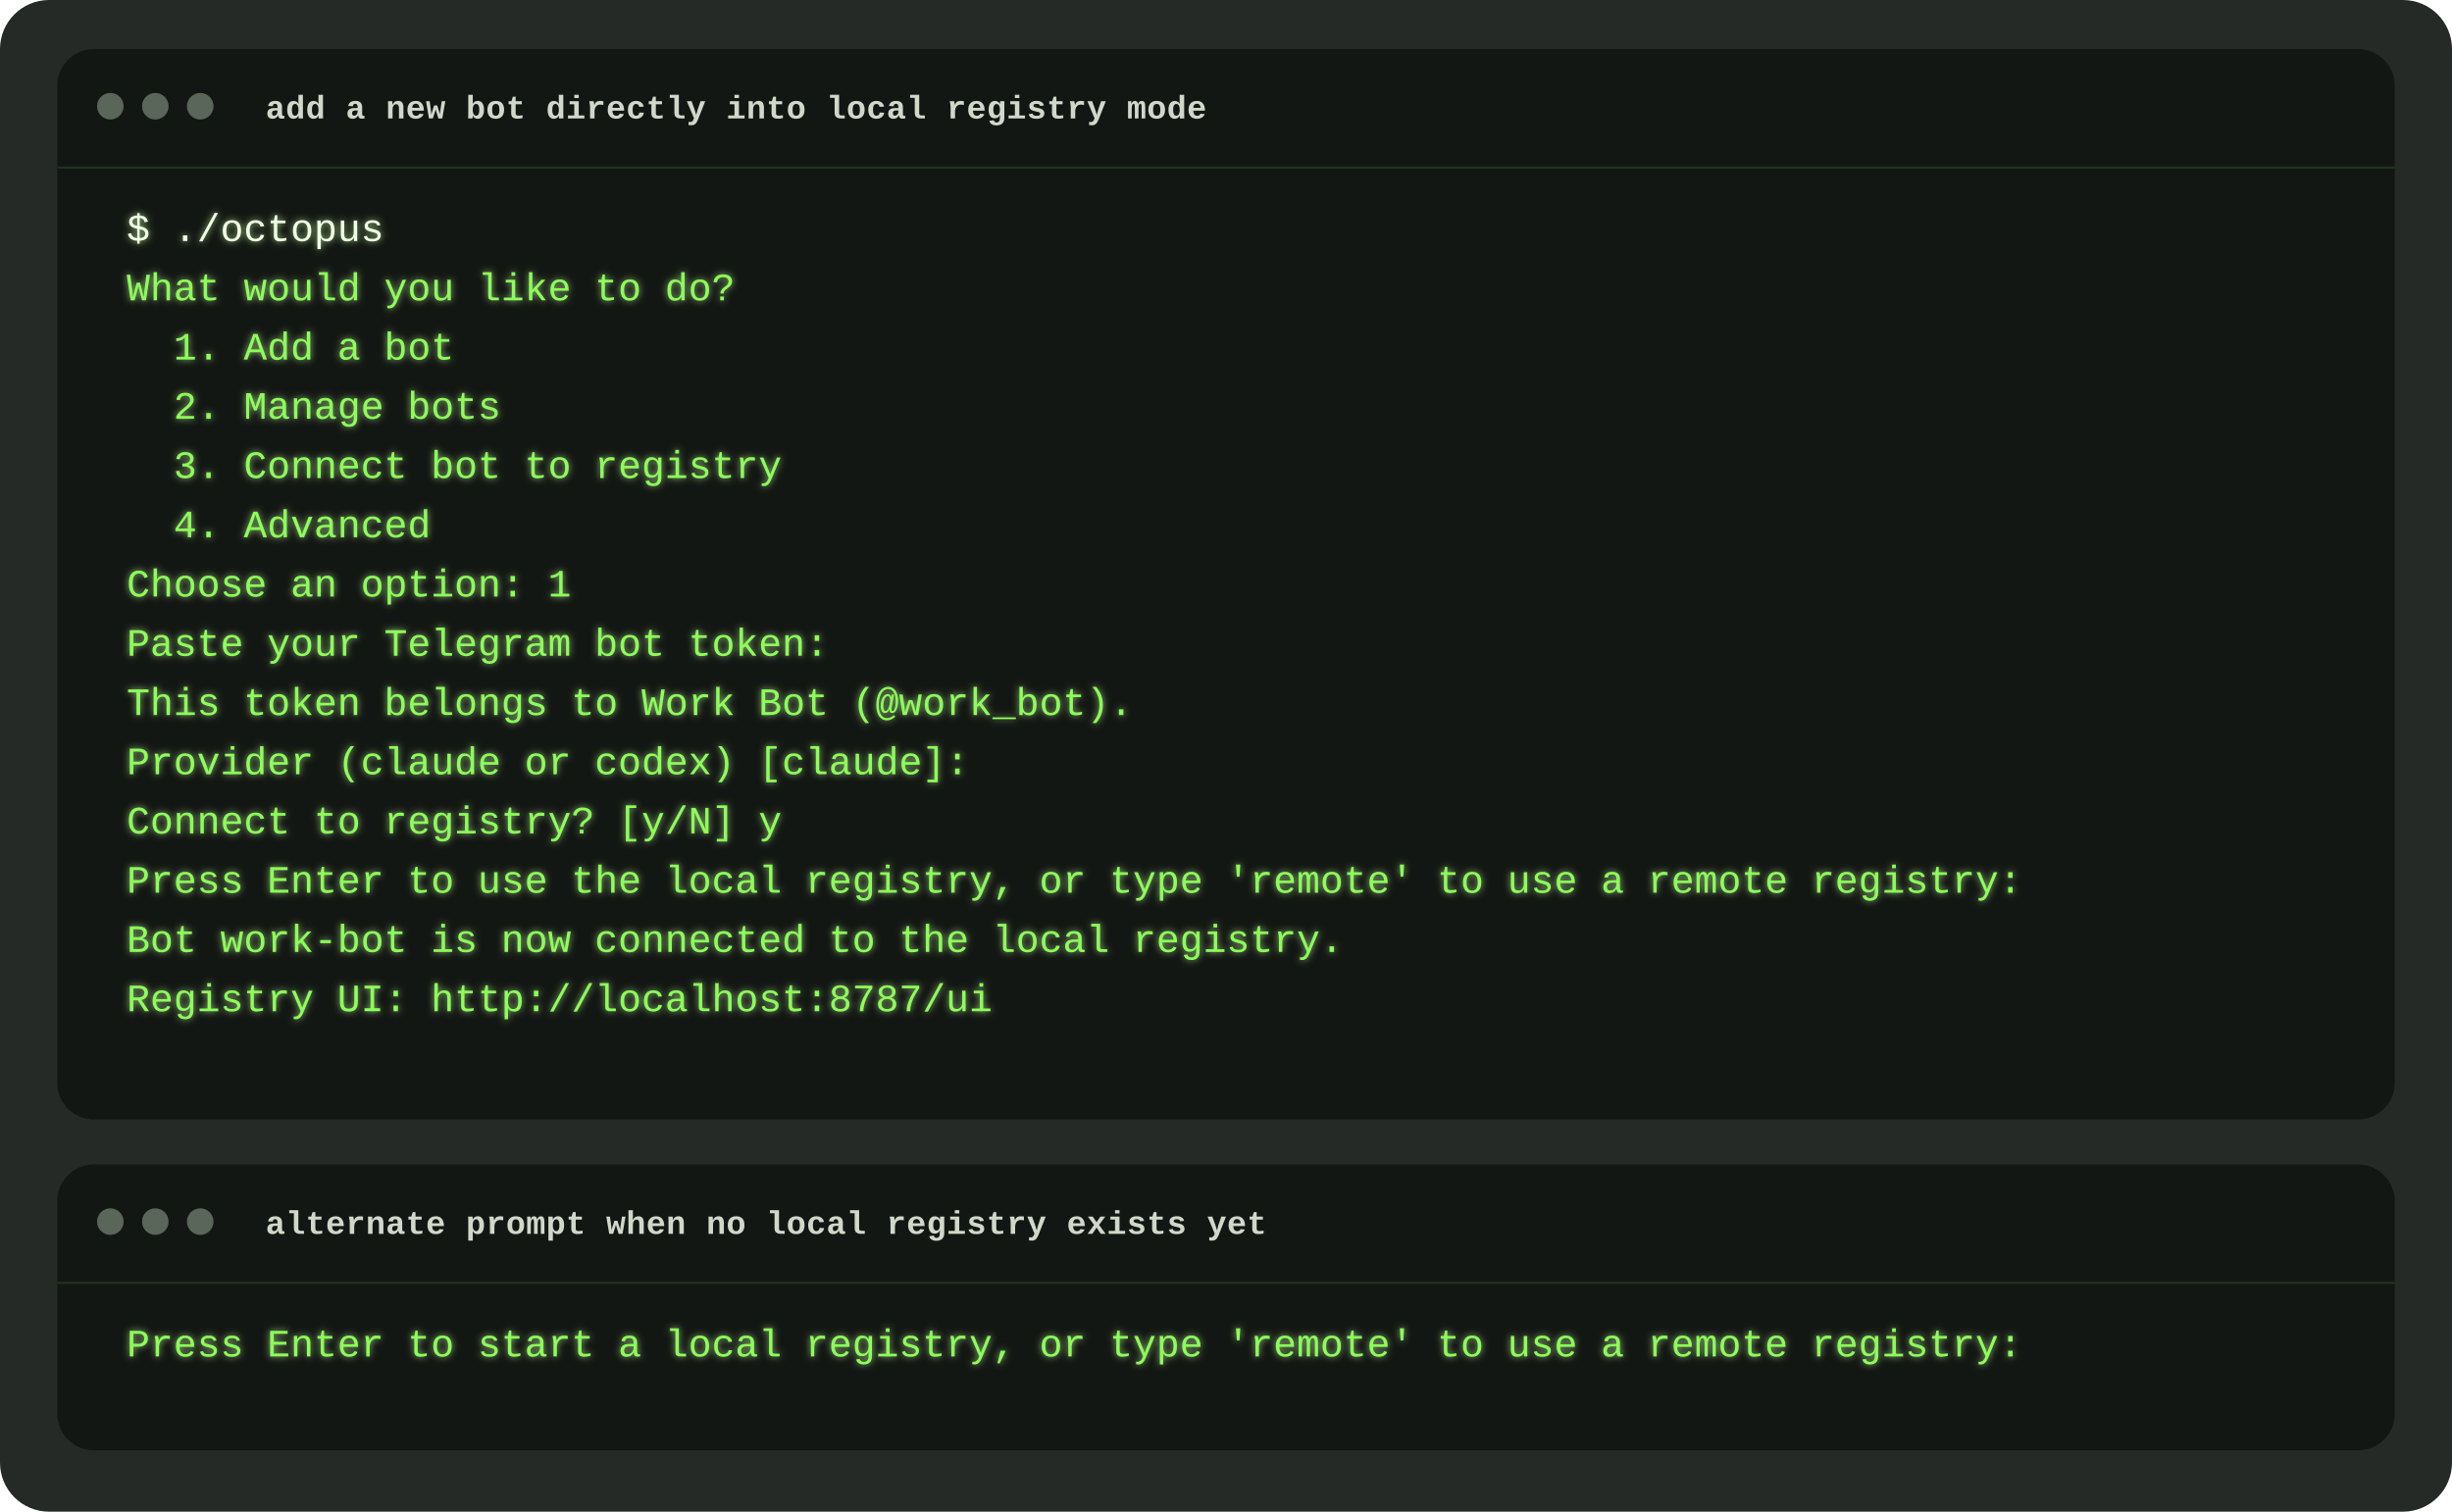
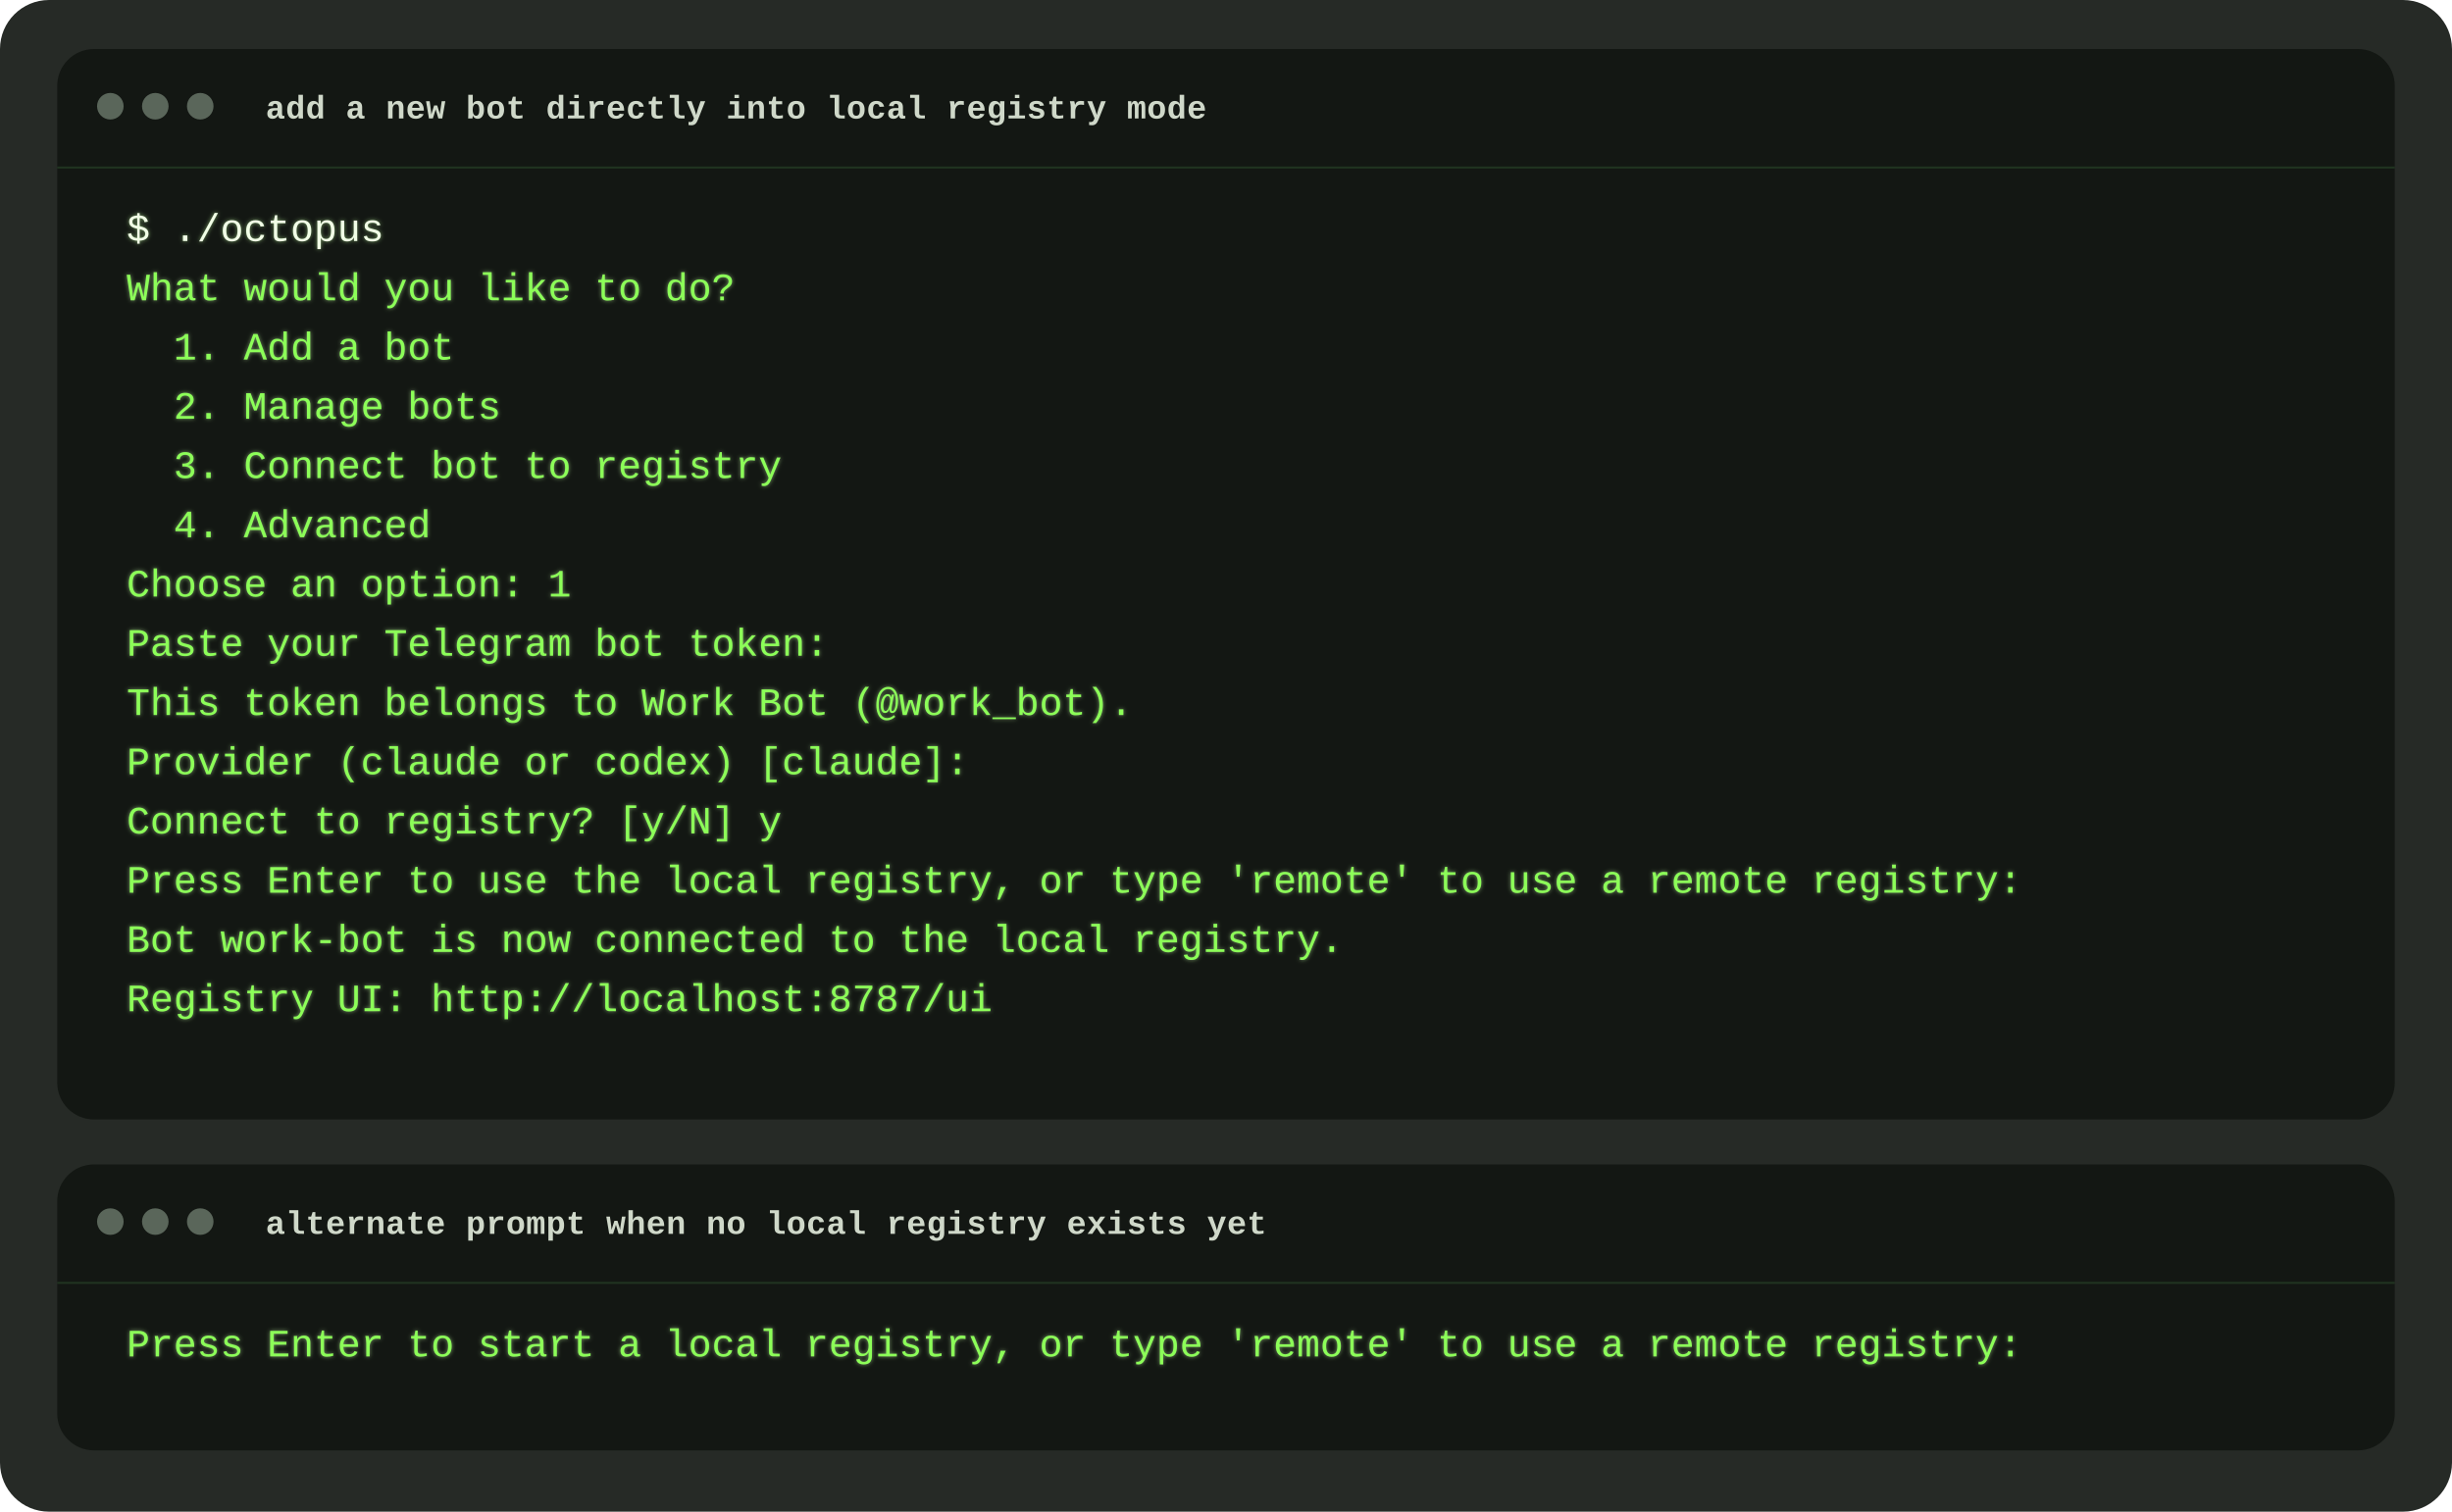
<svg xmlns="http://www.w3.org/2000/svg" width="1200" height="740" viewBox="0 0 1200 740" role="img" aria-labelledby="title desc">
  <style>
    .bg { fill: #262a26; }
    .panel { fill: #131713; }
    .rule { stroke: #274227; stroke-width: 1; opacity: 0.65; }
    .dot { fill: #5a665a; }
    .label { fill: #cfd8c9; font: 600 16px "IBM Plex Mono", "SFMono-Regular", Menlo, Monaco, Consolas, "Liberation Mono", monospace; letter-spacing: 0.2px; }
    .line { fill: #8cff58; font: 19px "IBM Plex Mono", "SFMono-Regular", Menlo, Monaco, Consolas, "Liberation Mono", monospace; letter-spacing: 0.05px; filter: url(#crt-glow); }
    .prompt { fill: #f1ffe6; }
  </style>
  <defs>
    <filter id="crt-glow" x="-20%" y="-20%" width="140%" height="140%">
-       <feGaussianBlur stdDeviation="1.7" result="blur" />
-       <feColorMatrix in="blur" type="matrix" values="0 0 0 0 0.55 0 0 0 0 1 0 0 0 0 0.35 0 0 0 0.8 0" result="glow" />
+       <feGaussianBlur stdDeviation="1.05" result="blur" />
+       <feColorMatrix in="blur" type="matrix" values="0 0 0 0 0.55 0 0 0 0 1 0 0 0 0 0.35 0 0 0 0.58 0" result="glow" />
      <feMerge>
        <feMergeNode in="glow" />
        <feMergeNode in="SourceGraphic" />
      </feMerge>
    </filter>
  </defs>
  <rect class="bg" x="0" y="0" width="1200" height="740" rx="24" />
  <g transform="translate(28 24)">
    <rect class="panel" x="0" y="0" width="1144" height="524" rx="18" />
    <circle class="dot" cx="26" cy="28" r="6.5" />
    <circle class="dot" cx="48" cy="28" r="6.5" />
    <circle class="dot" cx="70" cy="28" r="6.5" />
    <text class="label" x="102" y="34">add a new bot directly into local registry mode</text>
    <line class="rule" x1="0" y1="58" x2="1144" y2="58" />
    <text class="line" xml:space="preserve">
      <tspan class="prompt" x="34" y="94">$ ./octopus</tspan>
      <tspan x="34" dy="29">What would you like to do?</tspan>
      <tspan x="34" dy="29">  1. Add a bot</tspan>
      <tspan x="34" dy="29">  2. Manage bots</tspan>
      <tspan x="34" dy="29">  3. Connect bot to registry</tspan>
      <tspan x="34" dy="29">  4. Advanced</tspan>
      <tspan x="34" dy="29">Choose an option: 1</tspan>
      <tspan x="34" dy="29" />
      <tspan x="34" dy="29">Paste your Telegram bot token:</tspan>
      <tspan x="34" dy="29">This token belongs to Work Bot (@work_bot).</tspan>
      <tspan x="34" dy="29">Provider (claude or codex) [claude]:</tspan>
      <tspan x="34" dy="29">Connect to registry? [y/N] y</tspan>
      <tspan x="34" dy="29">Press Enter to use the local registry, or type 'remote' to use a remote registry:</tspan>
      <tspan x="34" dy="29">Bot work-bot is now connected to the local registry.</tspan>
      <tspan x="34" dy="29">Registry UI: http://localhost:8787/ui</tspan>
    </text>
    <rect class="panel" x="0" y="546" width="1144" height="140" rx="18" />
    <circle class="dot" cx="26" cy="574" r="6.5" />
    <circle class="dot" cx="48" cy="574" r="6.5" />
    <circle class="dot" cx="70" cy="574" r="6.5" />
    <text class="label" x="102" y="580">alternate prompt when no local registry exists yet</text>
    <line class="rule" x1="0" y1="604" x2="1144" y2="604" />
    <text class="line" xml:space="preserve">
      <tspan x="34" y="640">Press Enter to start a local registry, or type 'remote' to use a remote registry:</tspan>
    </text>
  </g>
</svg>
